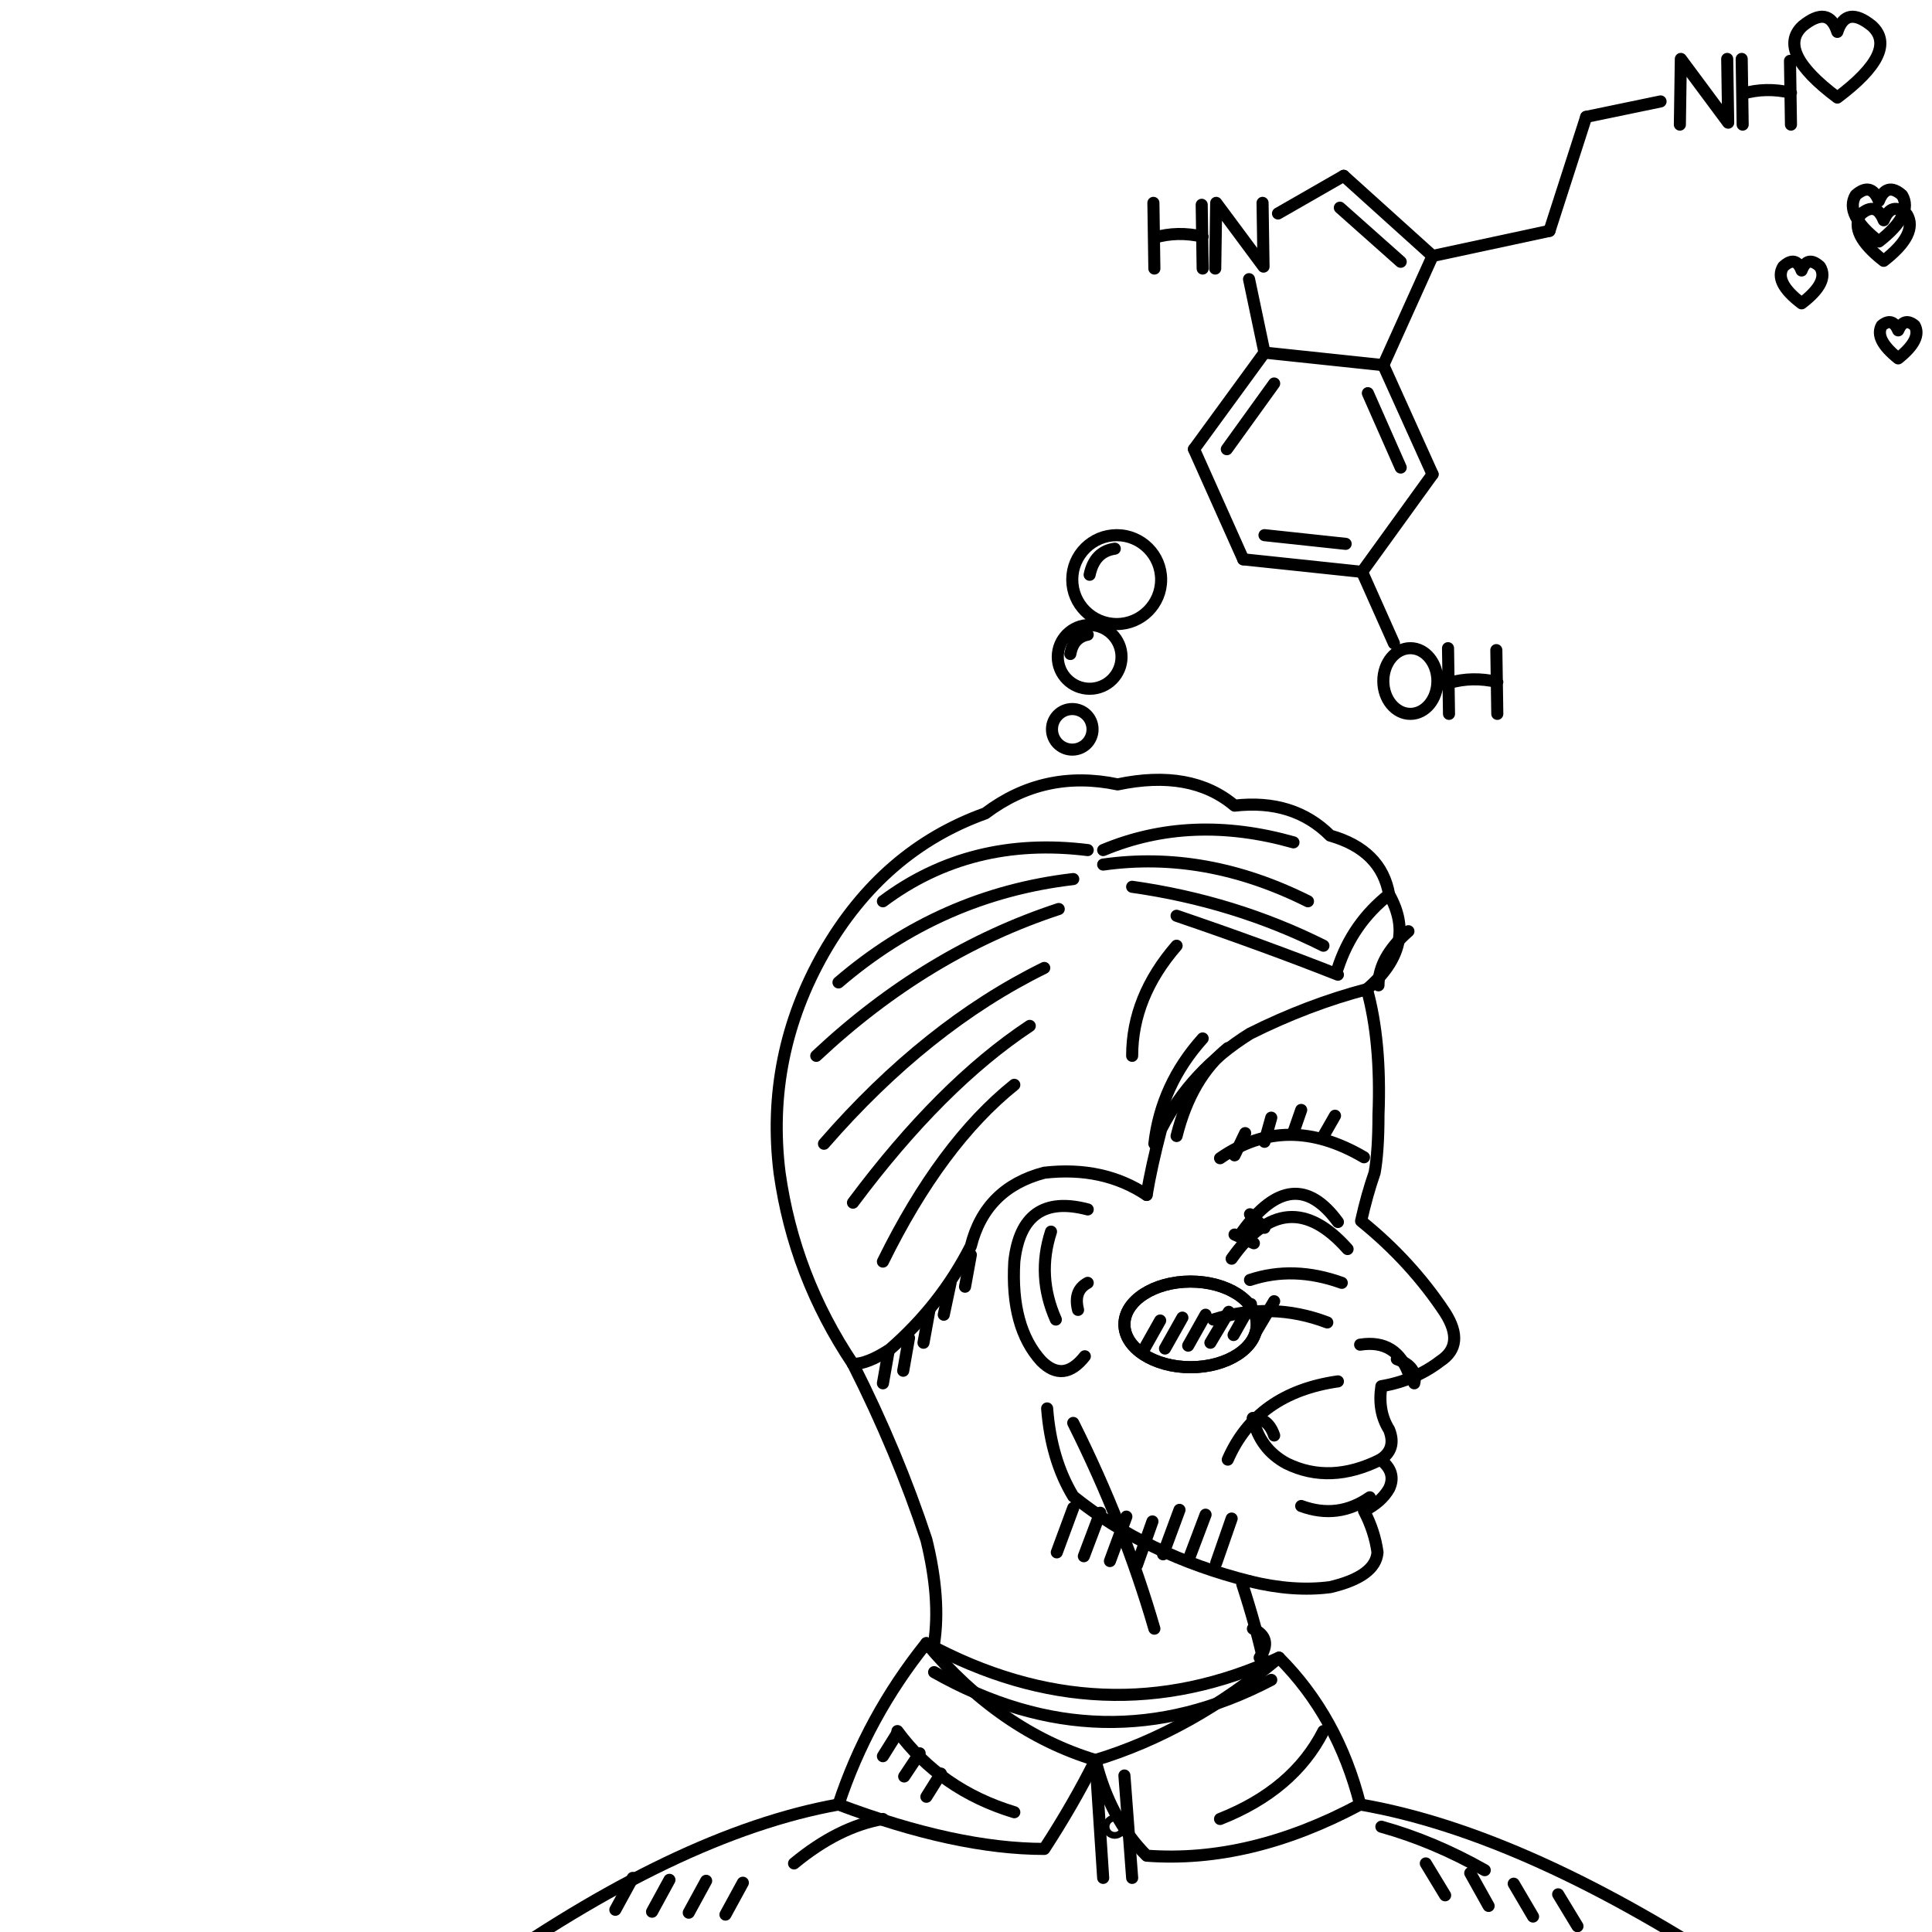
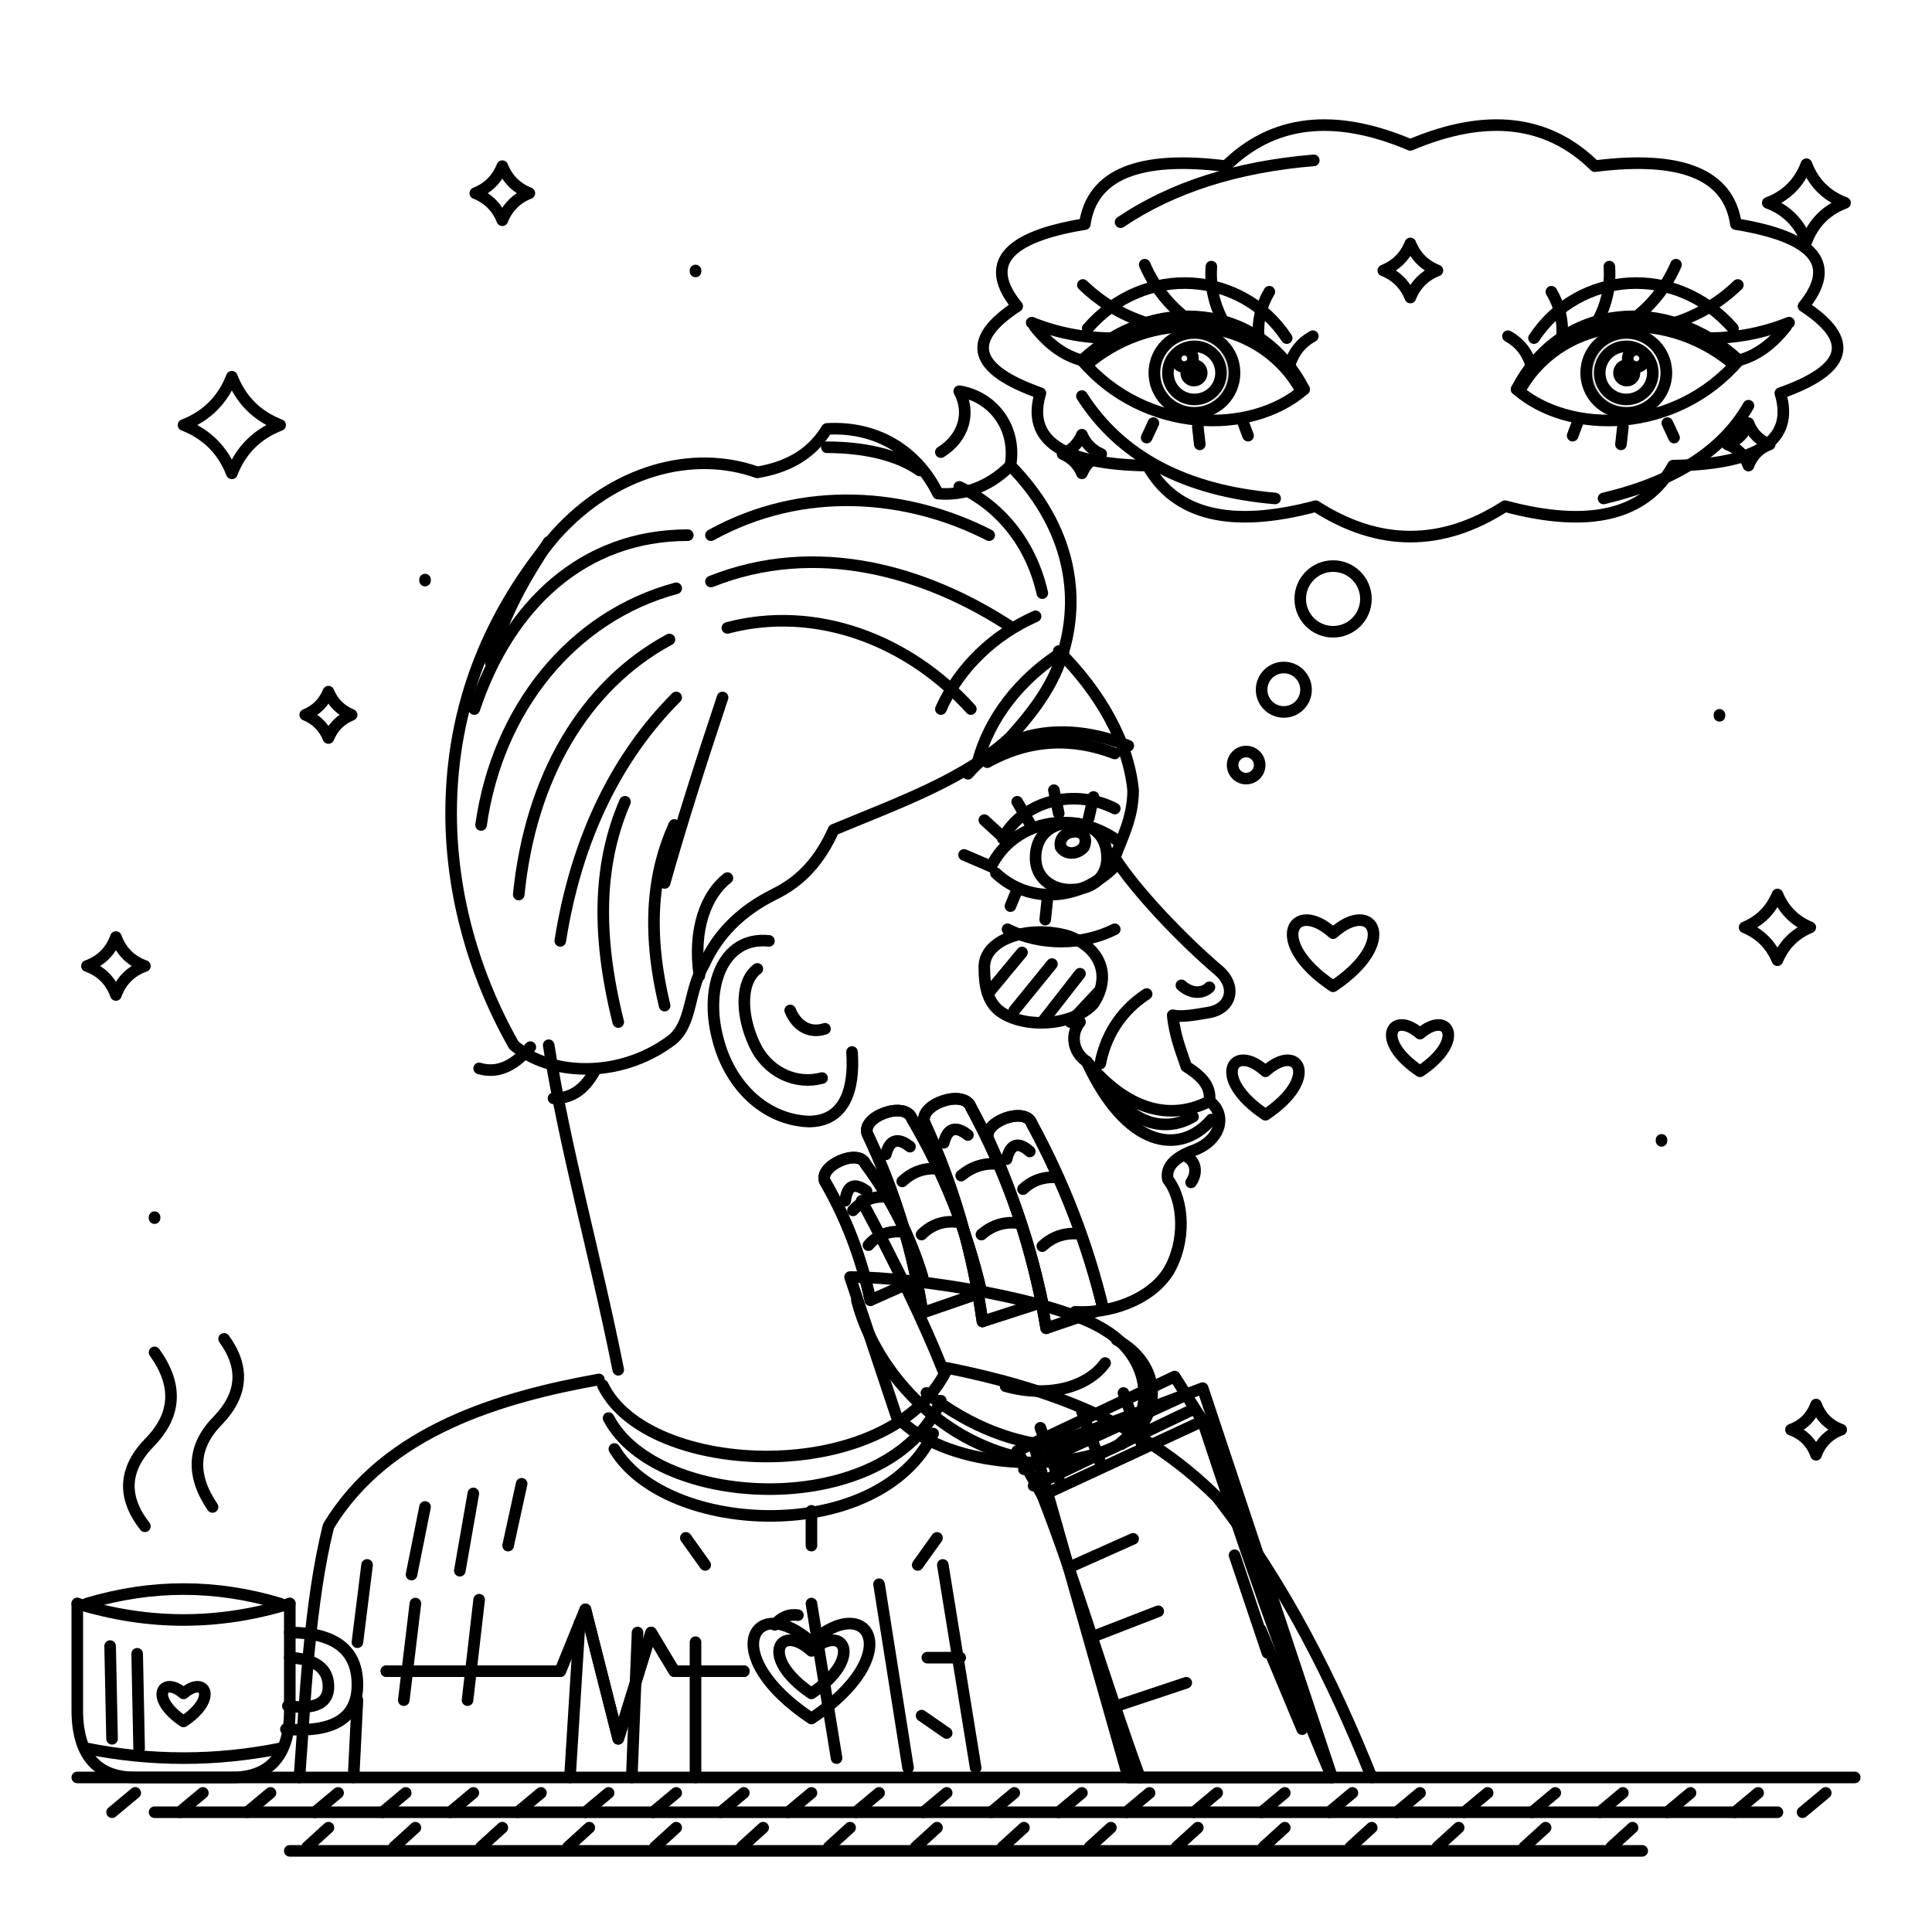
- <svg xmlns="http://www.w3.org/2000/svg" viewBox="0 0 200 200" fill="none" stroke="currentColor" stroke-width="1.25" stroke-linecap="round" stroke-linejoin="round">
+ <svg xmlns="http://www.w3.org/2000/svg" viewBox="0 0 200 200" fill="none" stroke="currentColor" stroke-width="1.2" stroke-linecap="round" stroke-linejoin="round">
+   <g class="gx-i08v-sparks">
+     <g class="lv-twinkle">
+       <path pathLength="1" class="accent" d="M24 39Q25.4 42.6 29 44Q25.4 45.4 24 49Q22.6 45.4 19 44Q22.6 42.6 24 39" />
+     </g>
+     <g class="lv-twinkle">
+       <path pathLength="1" class="fine" d="M12 97Q12.8 99.2 15 100Q12.8 100.8 12 103Q11.2 100.8 9 100Q11.2 99.2 12 97" />
+     </g>
+     <g class="lv-twinkle">
+       <path pathLength="1" class="fine accent" d="M184 92.6Q185 95 187.4 96Q185 97 184 99.4Q183 97 180.6 96Q183 95 184 92.6" />
+     </g>
+     <g class="lv-twinkle">
+       <path pathLength="1" class="fine soft" d="M188 145.4Q188.7 147.3 190.6 148Q188.7 148.7 188 150.6Q187.3 148.7 185.4 148Q187.3 147.3 188 145.4" />
+     </g>
+     <g class="lv-twinkle">
+       <path pathLength="1" class="fine soft" d="M52 17.2Q52.8 19.2 54.8 20Q52.8 20.8 52 22.8Q51.2 20.8 49.2 20Q51.2 19.2 52 17.2" />
+     </g>
+     <g class="lv-twinkle">
+       <path pathLength="1" class="fine soft" d="M34 71.6Q34.7 73.3 36.4 74Q34.7 74.7 34 76.4Q33.3 74.7 31.6 74Q33.3 73.3 34 71.6" />
+     </g>
+     <path pathLength="1" class="accent fine" d="M44 60L44 60.1M16 126L16 126.1M172 118L172 118.1M178 74L178 74.1M72 28L72 28.1" />
+   </g>
+   <path pathLength="1" d="M8 184L192 184" />
+   <path pathLength="1" class="fine soft" d="M16 187.6L184 187.6" />
+   <path pathLength="1" class="fine soft" d="M30 191.6L170 191.6" />
+   <path pathLength="1" class="fine soft" d="M14 185.6L11.6 187.6M21 185.6L18.6 187.6M28 185.6L25.6 187.6M35 185.6L32.6 187.6M42 185.6L39.6 187.6M49 185.6L46.6 187.6M56 185.6L53.6 187.6M63 185.6L60.6 187.6M70 185.6L67.6 187.6M77 185.6L74.6 187.6M84 185.6L81.6 187.6M91 185.6L88.6 187.6M98 185.6L95.6 187.6M105 185.6L102.6 187.6M112 185.6L109.6 187.6M119 185.6L116.6 187.6M126 185.6L123.6 187.6M133 185.6L130.6 187.6M140 185.6L137.6 187.6M147 185.6L144.6 187.6M154 185.6L151.6 187.6M161 185.6L158.6 187.6M168 185.6L165.6 187.6M175 185.6L172.6 187.6M182 185.6L179.6 187.6M189 185.6L186.6 187.6" />
+   <path pathLength="1" class="fine soft" d="M34 189.2L31.8 191.2M43 189.2L40.8 191.2M52 189.2L49.8 191.2M61 189.2L58.8 191.2M70 189.2L67.8 191.2M79 189.2L76.8 191.2M88 189.2L85.8 191.2M97 189.2L94.8 191.2M106 189.2L103.8 191.2M115 189.2L112.8 191.2M124 189.2L121.8 191.2M133 189.2L130.8 191.2M142 189.2L139.8 191.2M151 189.2L148.8 191.2M160 189.2L157.8 191.2M169 189.2L166.8 191.2" />
  <g>
-     <path pathLength="1" d="M86.8 186.8Q70.1 189.8 48.8 205" />
-     <path pathLength="1" d="M140.8 186.8Q158.2 189.8 181 205" />
-     <path pathLength="1" class="fine soft" d="M82.2 192.9Q86.8 189.1 91.4 188.3M153.7 193.6Q148.4 190.6 143 189.1" />
-     <path pathLength="1" class="fine soft" d="M65.5 194.4L63.7 197.7M69.3 194.6L67.5 197.9M73.1 194.7L71.3 198M76.9 194.9L75.1 198.2M147.6 192.9L149.6 196.2M152.2 193.9L154.1 197.3M156.7 195L158.7 198.4M161.3 196.1L163.3 199.4" />
-     <path pathLength="1" d="M113.4 182.2L114.2 194.4" />
-     <path pathLength="1" class="fine soft" d="M116.4 183.8L117.2 194.4" />
-     <circle cx="115.4" cy="189.1" r=".9" fill="none" stroke-width=".7" />
-     <path pathLength="1" d="M128.6 164Q130.1 168.6 130.9 172.4" />
-     <path pathLength="1" d="M88.3 141.2Q92.9 150.3 95.9 159.4Q97.4 165.5 96.7 170.1" />
-     <path pathLength="1" class="fine" d="M129.7 168.6Q131.8 169.6 130.4 171.6" />
-     <path pathLength="1" class="fine soft" d="M111.1 147.3Q116.4 157.9 119.5 168.6" />
-     <path pathLength="1" class="fine soft" d="M111.1 156.1L109.4 160.7M113.9 156.6L112.2 161.1M116.6 157L114.9 161.6M119.3 157.5L117.7 162M122.1 156.3L120.4 160.9M124.8 156.8L123.1 161.3M127.5 157.2L125.9 161.8" />
-     <path pathLength="1" d="M95.9 170.1Q114.2 180 132.4 171.6" />
-     <path pathLength="1" d="M95.9 170.1Q89.8 177.7 86.8 186.8Q99 191.4 108.1 191.4Q111.1 186.8 113.4 182.2Q103.5 179.2 95.9 170.1" />
-     <path pathLength="1" d="M132.4 171.6Q138.5 177.7 140.8 186.8Q129.4 192.9 118.7 192.1Q114.9 188.3 113.4 182.2Q123.3 179.2 132.4 171.6" />
-     <path pathLength="1" class="fine" d="M96.7 173.1Q114.2 183 131.6 173.9" />
-     <path pathLength="1" class="fine soft" d="M92.9 179.2Q97.4 185.3 105 187.6M137 179.2Q133.9 185.3 126.3 188.3" />
-     <path pathLength="1" class="fine soft" d="M91.4 181.8L92.9 179.4M93.6 183.9L95.2 181.5M95.9 186L97.4 183.6" />
-     <path pathLength="1" d="M141.5 102.4Q146.8 97.9 143.8 92.6Q143 88 137.7 86.5Q133.9 82.7 127.8 83.4Q123.3 79.6 115.7 81.2Q108.1 79.6 102 84.2Q91.4 88 85.3 98.6Q79.2 109.3 80.7 121.4Q82.2 132.1 88.3 141.2" />
-     <path pathLength="1" d="M141.5 102.4Q135.4 104 129.4 107Q123.3 110.8 120.2 116.9Q119.2 120.7 118.7 123.7" />
-     <path pathLength="1" class="fine" d="M118.7 123.7Q114.2 120.7 108.1 121.4Q102 123 100.5 129Q97.4 135.1 92.1 139.7Q89.8 141.2 88.3 141.2" />
-     <path pathLength="1" class="fine" d="M143.8 92.6Q140 95.6 138.5 100.2M145.8 96.4Q142.7 99.1 142.7 102" />
-     <path pathLength="1" class="fine" d="M114.2 88Q123.3 84.2 133.9 87.2M114.2 89.5Q124.8 88 135.4 93.3M117.2 91.8Q127.8 93.3 137 97.9M121.8 94.8Q130.9 97.9 138.5 100.9" />
-     <path pathLength="1" class="fine" d="M112.6 88Q100.5 86.5 91.4 93.3M111.1 91Q97.4 92.6 86.8 101.7M109.6 94.1Q95.9 98.6 84.5 109.3M108.1 100.2Q95.9 106.2 85.3 118.4" />
-     <path pathLength="1" class="fine soft" d="M106.6 106.2Q97.4 112.3 88.3 124.5M105 112.3Q97.4 118.4 91.4 130.6M121.8 97.9Q117.2 103.2 117.2 109.3" />
-     <path pathLength="1" class="fine" d="M127.1 108.5Q123.3 111.6 121.8 117.6M124.5 107.5Q120.2 112.3 119.5 118.4" />
-     <path pathLength="1" class="fine soft" d="M100.5 129.9L99.9 133.2M98.4 132.8L97.7 136.1M96.2 135.7L95.6 139M94.1 138.5L93.5 141.9M92 139.8L91.4 143.2" />
-     <path pathLength="1" d="M141.5 102.4Q143 107.8 142.7 115.4Q142.7 119.2 142.3 121.4Q141.5 123.7 140.9 126.4Q146.1 130.6 149.6 135.9Q151.7 139.2 149.1 140.9Q146.5 142.9 143 143.5Q142.6 146.1 143.8 148Q144.6 150 142.9 151.1Q144.6 152.4 143.8 154.1Q143 155.5 141.2 156.4Q142.3 158.5 142.6 160.7Q142.4 163.2 137.7 164.3Q133.9 164.8 129.4 163.7" />
-     <path pathLength="1" d="M129.4 163.7Q118.7 161 111.1 154.9Q108.8 151.1 108.4 145.8" />
-     <path pathLength="1" class="fine" d="M144.6 140.7Q146.8 141.5 146.4 143.2" />
-     <path pathLength="1" class="fine soft" d="M140.8 139.2Q144.6 138.6 145.9 142.4" />
-     <path pathLength="1" d="M126.3 119.9Q133.2 115.1 141.2 119.8" />
-     <path pathLength="1" class="fine" d="M127.8 119.6L128.9 117.3M130.9 118.2L131.6 115.7M133.9 117.2L134.7 114.9M137 117.6L138.2 115.5" />
-     <path pathLength="1" d="M127.5 130.3Q133.2 122.2 139.5 129.3" />
-     <path pathLength="1" class="fine soft" d="M128.6 127.5Q133.9 120.2 138.5 126.5" />
-     <path pathLength="1" class="fine" d="M129.8 128.7L127.8 127.8M130.9 127.1L129.4 125.7" />
-     <path pathLength="1" class="fine soft" d="M129.4 132.5Q133.9 131 138.9 132.8" />
-     <g class="tp-i08n-smile">
-       <path pathLength="1" d="M142.9 151.1Q137.7 153.7 133.2 151.5Q130.4 150 129.7 146.8" />
-       <path pathLength="1" class="fine" d="M129.7 146.8Q131.3 146.8 131.9 148.6" />
-       <path pathLength="1" class="fine" d="M141.8 155Q138.5 157.3 134.7 155.9" />
-       <path pathLength="1" class="fine" d="M138.5 143Q130.1 144.2 127.1 151.1" />
+     <path pathLength="1" d="M8 166L8 177Q8 184 14 184L24 184Q30 184 30 177L30 166" />
+     <path pathLength="1" d="M8 166Q19 169.4 30 166" />
+     <path pathLength="1" class="fine" d="M9 166Q19 163 29 166" />
+     <path pathLength="1" d="M30 169Q37 169 37 174.4Q37 179.6 29.6 179M30 171.6Q34 171.8 34 174.6Q34 177.2 29.8 176.6" />
+     <path pathLength="1" class="fine soft" d="M11.4 170.4L11.6 180M14.2 171.2L14.4 181" />
+     <path pathLength="1" class="accent fine" d="M19 178.2C15.4 175.8 16.8 173.4 19 175.3C21.2 173.4 22.6 175.8 19 178.2" />
+     <path pathLength="1" class="fine soft" d="M9 181Q19 183 29 181" />
+   </g>
+   <g class="lv-i08v-steam a">
+     <path class="fine soft" d="M15 158Q11.4 153.4 15.6 149.2Q19.6 145 16 140" />
+   </g>
+   <g class="lv-i08v-steam b">
+     <path class="fine soft" d="M22 156Q18.6 151 22.6 147Q26.4 143 23.2 138.6" />
+   </g>
+   <g>
+     <path pathLength="1" d="M62 142.8C52 144.6 40 148 34 158C32 166 31.6 176 31 184" />
+     <path pathLength="1" d="M98 141.6C108 143.6 118 147 126 155C133 164 138 174 142 184" />
+     <path pathLength="1" d="M62.4 143.4C67 153 92 154 98 141.8" />
+     <path pathLength="1" class="fine" d="M63 146.8C68 156.4 92 157.4 97.4 145" />
+     <path pathLength="1" class="fine soft" d="M63.6 150C69 159 91 160 96.6 148.4" />
+     <path pathLength="1" class="fine soft" d="M44 156L42.6 163M49 154.6L47.6 162.6M54 153.6L52.6 160M38 162L37 170M43 166L41.8 176M49.6 165.6L48.4 176M37 176L36.6 184" />
+     <path pathLength="1" class="fine soft" d="M84 166L86.6 182M91 164L94 183M97.6 162L101 183" />
+     <path pathLength="1" class="fine soft" d="M60 168L59 184M66 169L65.4 184M72 170L72 184" />
+   </g>
+   <g class="gx-i08v-heart">
+     <g class="lv-i08v-heart">
+       <path pathLength="1" class="accent" d="M84 177.9C74.1 171.3 78.1 164.7 84 170C89.9 164.7 93.9 171.3 84 177.9" />
+       <path pathLength="1" class="fine accent" d="M84 175.3C78.5 171.6 80.7 167.9 84 170.9C87.3 167.9 89.5 171.6 84 175.3" />
+       <path pathLength="1" class="fine" d="M80.2 168.2Q81.2 167 82.6 167.2" />
    </g>
-     <path pathLength="1" class="fine soft" d="M125.6 136.6Q131.6 134.7 137.4 136.9" />
-     <path pathLength="1" d="M112.6 125.2Q105.8 123.4 105 130.6Q104.6 137.4 107.8 140.9Q110.1 143.2 112.3 140.4" />
-     <path pathLength="1" class="fine" d="M108.8 127.5Q107.3 132.1 109.3 136.6" />
-     <path pathLength="1" class="fine" d="M112.6 132.8Q111.1 133.6 111.6 135.6" />
-     <g class="gx-i08n-blush">
-       <g class="lv-i08n-flush">
-         <path class="fill-accent" d="M116.4 137.1A6.8 4.4 0 1 1 130.1 137.1A6.8 4.4 0 1 1 116.4 137.1" />
+   </g>
+   <path pathLength="1" class="accent fine" d="M40 173L55 173L58 173L60.6 166.6L64 180L67.4 169L69.8 173L77 173" />
+   <path class="lv-run lv-i08v-ecg" d="M40 173L55 173L58 173L60.6 166.6L64 180L67.4 169L69.8 173L77 173" />
+   <g class="lv-i08v-rays">
+     <path pathLength="1" class="fine accent soft" d="M73 162L71 159.2M84 160L84 156.4M95 162L97 159.2M96 171.6L99.4 171.6M95.4 177.6L98 179.4" />
+   </g>
+   <g class="lv-i08v-head">
+     <path pathLength="1" d="M56.8 108.2 C58.5 119 61.6 129.8 64 141.8" />
+     <path pathLength="1" d="M89.2 124.3 C92.8 131 95.7 137 97.6 141.8" />
+     <path pathLength="1" d="M79.6 97.4 C74.8 96.9 72.9 102.2 74.3 107.5 C75.5 112.3 79.1 115.9 83.7 116.1 C87.3 116.1 88.5 113 88.2 108.9" />
+     <path pathLength="1" class="fine" d="M78.4 100.3 C76.5 101.7 76.7 105.6 78.4 108.7 C79.8 111.1 82.5 112.3 85.1 111.6" />
+     <path pathLength="1" class="fine soft" d="M81.8 104.6 C82.5 106.3 83.9 107 85.4 106.5" />
+     <path pathLength="1" d="M109.6 67.4 C113.9 71.7 116.8 76.8 117.3 81.8 C117.3 84.7 116.1 86.8 115.4 88.8 C117.5 92.1 122.3 97.2 126.2 100.5 C128.1 102.2 127.4 104.4 125.2 104.8 C123.5 105.1 122.3 105.3 121.4 105.1 C121.6 107.2 122.3 108.9 122.8 110.4 C124.2 111.3 125.4 112.3 125.2 114 C126.9 115.2 126.6 117.8 123.8 119 C121.8 119.7 120.6 120.7 120.9 122.1 C122.6 124.3 122.8 128.6 120.9 131.7 C119 134.6 114.9 136 111.3 135.8" />
+     <path pathLength="1" d="M125.2 114 C121.1 116.1 116.6 114.9 112.5 109.9" />
+     <path pathLength="1" d="M125.4 115.9 C122.1 119.7 116.6 118.8 112.5 109.9" />
+     <path pathLength="1" class="fine" d="M123.5 115.6 C120.9 117.1 117.8 116.6 115.1 113.2" />
+     <path pathLength="1" class="fine" d="M112.5 109.9 C111 108.9 110.8 107 111.8 105.8" />
+     <path pathLength="1" class="fine" d="M118.7 102.9 C115.8 104.8 114.4 107.5 113.9 110.1" />
+     <path pathLength="1" class="fine soft" d="M122.8 119.7 C123.8 120.2 124 121.4 123.3 122.4" />
+     <path pathLength="1" class="fine" d="M122.3 102 C123.3 102.9 124.5 102.9 125.2 102.2" />
+     <path pathLength="1" d="M102.6 89.7 C104.8 85.2 110.8 83.5 115.8 87.1" />
+     <path pathLength="1" class="fine" d="M103.1 90.4 C106.5 93.6 111.8 93.3 115.4 89.7" />
+     <path pathLength="1" class="fine" d="M107.2 88.8 C107.2 86.4 108.9 85.2 110.8 85.2 C113 85.2 114.6 86.4 114.6 88.8 C114.6 90.9 113 92.1 110.8 92.1 C108.9 92.1 107.2 90.9 107.2 88.8" />
+     <path pathLength="1" d="M111.3 86.1 C110.3 86.1 109.6 86.8 109.8 87.7 C110.3 88.5 111.5 88.5 112.2 87.7 C112.6 86.8 112.2 86.1 111.3 86.1" />
+     <path pathLength="1" class="fine" d="M112.7 85.5 L112.8 85.6" />
+     <path pathLength="1" class="fine soft" d="M103.8 86.8 C106 82.8 111.3 81.6 115.4 83.7" />
+     <path pathLength="1" class="fine" d="M102.6 89.7 L99.8 88.5 M104.3 87.1 L101.9 84.9 M106.7 85.4 L105.3 83 M109.6 84.2 L109.1 81.8 M112.7 84.7 L113.2 82.5" />
+     <path pathLength="1" class="fine soft" d="M105.3 92.1 L104.6 93.8 M108.4 93.3 L108.2 95.2" />
+     <path pathLength="1" d="M100.2 80.1 C104.1 75.6 110.3 74.6 116.8 77.2" />
+     <path pathLength="1" class="fine soft" d="M102.2 78.9 C106.5 76.5 111 76.3 115.4 78" />
+     <path pathLength="1" class="fine soft" d="M104.3 96.2 C107.7 97.9 112 97.9 115.4 96.2" />
+     <path pathLength="1" d="M110.1 67.4 C112 60.9 110.3 54 104.6 48.2 C102.2 50.6 99.5 51.3 97.1 51.1 C95 46.8 90.9 44.1 85.6 44.4 C83.9 47.2 81.3 48.4 78.4 48.9 C71.7 46.5 63.5 48.7 57.5 55.4 C50.8 63.3 46.7 72.9 46.7 84.2 C46.7 92.6 49.1 101 53.2 108.2 C56.8 111.3 64 111.8 69.5 107.7 C71.7 106 71.2 102.7 72.9 99.8 C74.3 96.7 76.7 94.3 80.1 92.6 C83 91.2 84.9 89 86.3 85.9 C93.3 83 100 80.6 104.6 76.3 C107.2 73.4 109.1 70.8 110.1 67.4" />
+     <path pathLength="1" class="fine" d="M73.6 55.4 C83.2 50.1 94 51.1 102.4 55.4 M73.6 60.2 C84.4 55.9 95.7 59 104.8 65 M75.3 65 C84.4 62.6 94 66.2 100.5 73.4" />
+     <path pathLength="1" class="fine" d="M71.2 55.4 C60.4 55.4 52.7 62.6 49.1 73.4 M70 60.9 C59.2 63.8 51.5 73.4 49.8 85.4 M69.3 66.2 C60.4 71 54.9 80.6 53.7 92.6 M70 72.2 C64 78.2 59.7 86.6 58 97.4" />
+     <path pathLength="1" class="fine soft" d="M74.8 72.2 C72.4 79.4 70.5 85.4 68.8 91.4" />
+     <path pathLength="1" class="fine soft" d="M56.8 56.1 C54.4 59.7 52 63.8 50.8 68.6 M85.6 46.3 C89.2 46.3 92.8 47 95.2 48.7" />
+     <path pathLength="1" class="fine" d="M107.9 61.4 C106.7 56.1 103.4 52.3 99.3 50.4" />
+     <path pathLength="1" d="M104.6 48.2 C105.3 44.1 102.6 41 99.3 40.5 C100.5 42.7 99.8 45.3 97.4 46.8" />
+     <path pathLength="1" class="fine" d="M110.1 67.4 C105.5 70.3 102.4 74.4 101.2 78.9" />
+     <path pathLength="1" class="fine soft" d="M107.2 63.8 C102.9 65.7 99.3 69.1 97.4 73.4" />
+     <path pathLength="1" class="fine" d="M54.9 108.4 C53 110.6 51.3 111.1 49.6 110.6 M61.6 110.8 C60.4 113 59 113.7 57.3 113.7" />
+     <path pathLength="1" class="fine soft" d="M64 105.8 C61.6 96.2 62.1 89 64.7 83 M68.8 104.1 C66.9 96.2 67.6 90.2 69.8 85.4 M72.4 101 C71.7 96.2 73.1 92.6 75.3 90.9" />
+   </g>
+   <g class="tp-i08v-blush">
+     <path class="fill-accent i08v-blush" d="M101.9 100.3 C101.7 97.2 106.5 95.7 110.6 96.9 C113.9 98.1 115.1 101 113.2 103.9 C111 106.3 105.8 106.5 103.4 104.6 C102.2 103.6 101.9 102 101.9 100.3" />
+     <path class="accent fine" d="M102.4 102.7 L105.8 98.6 M105 104.6 L108.9 99.8 M107.9 105.8 L111.8 100.8 M110.8 105.8 L113.7 102.7" />
+   </g>
+   <g>
+     <path class="i08v-fill" d="M107.2 150.2 L124.5 143.7 L137.9 184 L116.8 184 Z" />
+     <path pathLength="1" d="M107.9 154.8 C111.3 163.4 114.4 174.2 118 184" />
+     <path pathLength="1" d="M124.5 147.1 C128.3 158.6 133.1 173 137.9 184" />
+     <path pathLength="1" class="fine soft" d="M110.8 162.2 L117.3 159.3 M113.2 169.4 L119.9 166.8 M115.6 176.6 L122.8 174.2 M127.8 161 L131.2 171.1 M130.5 168.7 L134.8 179" />
+     <path pathLength="1" d="M105.3 150.2 L121.6 142.5 L124.5 147.1 L107.9 154.8 Z" />
+     <path pathLength="1" class="fine" d="M106 152.1 L122.8 144.4 M107 153.8 L123.5 145.9" />
+     <path pathLength="1" class="fine soft" d="M107.7 147.8 L109.6 153.1 M112 146.1 L113.9 151.4 M116.3 144.2 L118.2 149.5" />
+     <path class="i08v-fill" d="M88 132.2 C95.2 132.2 109.6 134.6 114.4 137.7 C119.2 140.6 119.9 146.6 115.6 149.7 C109.6 152.6 97.6 151.9 92.8 146.6 Z" />
+     <path pathLength="1" d="M88.7 134.6 C90.4 141.3 96.4 148.5 104.8 150.7 M115.6 138.7 C120.4 141.3 120.4 146.8 116.1 149.5" />
+     <path pathLength="1" class="fine soft" d="M95.9 144.2 C100.5 147.8 105.3 149.5 109.6 149.7" />
+     <path pathLength="1" class="fine soft" d="M114.4 141.1 C112.5 143.7 108.4 144.7 104.1 143.5" />
+     <path class="i08v-fill" d="M95.5 132.2 Q93.6 125.9 89.6 120.5 C88.9 118.8 84.7 120.7 85.4 122.3 Q88.7 128 90.1 134.6Z" />
+     <path pathLength="1" d="M95.5 132.2 Q93.6 125.9 89.6 120.5 C88.9 118.8 84.7 120.7 85.4 122.3 Q88.7 128 90.1 134.6" />
+     <path pathLength="1" class="fine soft" d="M89.9 128.9 Q91.2 127.4 93.2 127.5" />
+     <path pathLength="1" class="fine soft" d="M88.3 125.3 Q89.7 123.8 91.6 123.9" />
+     <path pathLength="1" class="fine" d="M89.7 123.3 Q87.8 121.9 87.5 124.3" />
+     <path class="i08v-fill" d="M101.6 133.8 Q99.4 124.3 94.4 115.8 C93.7 113.9 89.1 115.6 89.8 117.4 Q94 126.2 95.5 135.9Z" />
+     <path pathLength="1" d="M101.6 133.8 Q99.4 124.3 94.4 115.8 C93.7 113.9 89.1 115.6 89.8 117.4 Q94 126.2 95.5 135.9" />
+     <path pathLength="1" class="fine soft" d="M95.4 127.8 Q96.9 126.3 99 126.5" />
+     <path pathLength="1" class="fine soft" d="M93.4 122.3 Q95 120.8 97.1 121" />
+     <path pathLength="1" class="fine" d="M94.2 118.7 Q92.3 117.2 91.7 119.5" />
+     <path class="i08v-fill" d="M107.9 134.8 Q105.7 124.2 100.5 114.6 C99.8 112.7 95.1 114.3 95.7 116.2 Q100.2 126 101.7 136.8Z" />
+     <path pathLength="1" d="M107.9 134.8 Q105.7 124.2 100.5 114.6 C99.8 112.7 95.1 114.3 95.7 116.2 Q100.2 126 101.7 136.8" />
+     <path pathLength="1" class="fine soft" d="M101.6 127.8 Q103.2 126.4 105.3 126.6" />
+     <path pathLength="1" class="fine soft" d="M99.5 121.7 Q101.2 120.3 103.3 120.5" />
+     <path pathLength="1" class="fine" d="M100.2 117.5 Q98.3 116 97.7 118.3" />
+     <path class="i08v-fill" d="M114.2 135.5 Q111.8 125.5 106.8 116.3 C106.2 114.5 101.7 116.1 102.3 117.9 Q106.6 127.3 108.3 137.5Z" />
+     <path pathLength="1" d="M114.2 135.5 Q111.8 125.5 106.8 116.3 C106.2 114.5 101.7 116.1 102.3 117.9 Q106.6 127.3 108.3 137.5" />
+     <path pathLength="1" class="fine soft" d="M107.9 129 Q109.4 127.6 111.5 127.7" />
+     <path pathLength="1" class="fine soft" d="M105.9 123.1 Q107.4 121.7 109.5 121.9" />
+     <path pathLength="1" class="fine" d="M106.6 119.2 Q104.8 117.6 104.2 120" />
+   </g>
+   <g class="gx-i08v-bubble">
+     <g class="lv-i08v-bubble">
+       <g>
+         <path pathLength="1" d="M146.0 15.0Q157.8 10 165.1 17.2Q178.6 15.5 179.7 23.2Q192 25.2 186.7 31.7Q194.8 37 184.3 40.7Q186.5 48 173.2 48.2Q168.9 55.9 155.8 52.4Q146.0 58.7 136.2 52.4Q123.1 55.9 118.8 48.2Q105.5 48 107.7 40.7Q97.2 37 105.3 31.7Q100 25.2 112.3 23.2Q113.4 15.5 126.9 17.2Q134.2 10 146.0 15.0Z" />
+         <path pathLength="1" class="fine soft" d="M112 41Q118 50.4 132 51.6" />
+         <path pathLength="1" class="fine soft" d="M166 51.6Q177 49 181 42" />
+         <path pathLength="1" class="fine soft" d="M116 23Q124 17.6 136 16.6" />
      </g>
-       <g class="lv-i08n-blush">
-         <path pathLength="1" class="accent fine" d="M116.4 137.1A6.8 4.4 0 1 1 130.1 137.1A6.8 4.4 0 1 1 116.4 137.1" />
-         <path pathLength="1" class="accent fine" d="M118.3 139.9L120.1 136.7M120.6 139.6L122.4 136.4M123 139.3L124.8 136.1M125.3 139L127.2 135.8M127.7 138.2L129.5 135M130 137.9L131.9 134.7" />
+       <g class="lv-i08v-tail">
+         <path pathLength="1" d="M134.6 62a3.4 3.4 0 1 0 6.8 0a3.4 3.4 0 1 0 -6.8 0" />
+         <path pathLength="1" d="M130.6 71.4a2.3 2.3 0 1 0 4.6 0a2.3 2.3 0 1 0 -4.6 0" />
+         <path pathLength="1" d="M127.6 79.2a1.4 1.4 0 1 0 2.8 0a1.4 1.4 0 1 0 -2.8 0" />
+       </g>
+       <g class="lv-i08v-blink">
+         <path pathLength="1" d="M135 40.3C130.4 31.3 119.4 30.4 112 37.3" />
+         <path pathLength="1" class="fine" d="M134.5 40.1C130.1 32.7 119.8 31.8 112.8 37.5" />
+         <path pathLength="1" class="fine" d="M135 40.3C129.5 45.1 118.5 44.9 112 37.3" />
+         <path pathLength="1" d="M112 37.3Q109.3 36.6 107.1 33.8" />
+         <circle class="fill-accent" cx="123.6" cy="38.6" r="4.1" opacity=".3" />
+         <path pathLength="1" class="accent" d="M119.5 38.6a4.1 4.1 0 1 0 8.3 0a4.1 4.1 0 1 0 -8.3 0" />
+         <path pathLength="1" class="fine accent" d="M120.9 38.6a2.7 2.7 0 1 0 5.5 0a2.7 2.7 0 1 0 -5.5 0" />
+         <circle cx="123.6" cy="38.6" r="1.4" fill="currentColor" stroke="none" />
+         <path pathLength="1" class="fine" d="M121.7 37.1a0.9 0.9 0 1 0 1.8 0a0.9 0.9 0 1 0 -1.8 0" />
+         <path pathLength="1" class="fine" d="M133.5 37.8Q134.1 35.8 135.9 34.8M130.3 34.9Q130.1 32.4 131.4 30.2M126.6 33.2Q125.2 30.6 125.4 27.6M122.5 32.7Q119.9 30.6 118.5 27.4M118.6 33.4Q114.9 32.2 112.1 29.5M115.1 35Q110.8 35 106.8 33.4" />
+         <path pathLength="1" class="fine soft" d="M128.6 43.5L129.2 45.1M124.0 44.2L124.2 46M119.4 43.8L118.7 45.3" />
+         <path pathLength="1" class="fine soft" d="M133.2 35C128.6 28 118.5 27.2 112.6 34" />
+         <path pathLength="1" d="M157 40.3C161.6 31.3 172.6 30.4 180 37.3" />
+         <path pathLength="1" class="fine" d="M157.5 40.1C161.9 32.7 172.2 31.8 179.2 37.5" />
+         <path pathLength="1" class="fine" d="M157 40.3C162.5 45.1 173.5 44.9 180 37.3" />
+         <path pathLength="1" d="M180 37.3Q182.7 36.6 184.9 33.8" />
+         <circle class="fill-accent" cx="168.4" cy="38.6" r="4.1" opacity=".3" />
+         <path pathLength="1" class="accent" d="M164.2 38.6a4.1 4.1 0 1 0 8.3 0a4.1 4.1 0 1 0 -8.3 0" />
+         <path pathLength="1" class="fine accent" d="M165.6 38.6a2.7 2.7 0 1 0 5.5 0a2.7 2.7 0 1 0 -5.5 0" />
+         <circle cx="168.4" cy="38.6" r="1.4" fill="currentColor" stroke="none" />
+         <path pathLength="1" class="fine" d="M168.5 37.1a0.9 0.9 0 1 0 1.8 0a0.9 0.9 0 1 0 -1.8 0" />
+         <path pathLength="1" class="fine" d="M158.5 37.8Q157.9 35.8 156.1 34.8M161.7 34.9Q161.9 32.4 160.6 30.2M165.4 33.2Q166.8 30.6 166.6 27.6M169.5 32.7Q172.1 30.6 173.5 27.4M173.4 33.4Q177.1 32.2 179.9 29.5M176.9 35Q181.2 35 185.2 33.4" />
+         <path pathLength="1" class="fine soft" d="M163.4 43.5L162.8 45.1M168.0 44.2L167.8 46M172.6 43.8L173.3 45.3" />
+         <path pathLength="1" class="fine soft" d="M158.8 35C163.4 28 173.5 27.2 179.4 34" />
+       </g>
+       <g class="lv-twinkle">
+         <path pathLength="1" class="accent fine" d="M146 25.2Q146.8 27.2 148.8 28Q146.8 28.8 146 30.8Q145.2 28.8 143.2 28Q145.2 27.2 146 25.2" />
+         <path pathLength="1" class="fine" d="M112 45Q112.6 46.4 114 47Q112.6 47.6 112 49Q111.4 47.6 110 47Q111.4 46.4 112 45" />
+         <path pathLength="1" class="fine accent" d="M181 43.8Q181.6 45.4 183.2 46Q181.6 46.6 181 48.2Q180.4 46.6 178.8 46Q180.4 45.4 181 43.8" />
      </g>
    </g>
  </g>
-   <g class="lv-i08n-vib">
-     <g class="gx-i08n-b k9">
-       <path pathLength="1" d="M148.3 49.1L141 59.2" />
-     </g>
-     <g class="gx-i08n-b k10">
-       <path pathLength="1" d="M141 59.2L144.3 66.6" />
-     </g>
-     <g class="gx-i08n-b k10">
-       <path pathLength="1" class="fine" d="M143.2 70.5A2.8 3.4 0 1 1 148.8 70.5A2.8 3.4 0 1 1 143.2 70.5M149.9 67.1L150 73.9M154.9 67.3L155 73.9M150 70.7Q152.4 70 155 70.6" />
-     </g>
-     <g class="gx-i08n-b k11">
-       <path pathLength="1" d="M141 59.2L128.7 57.9" />
-       <path pathLength="1" class="fine" d="M139.3 56.3L130.9 55.4" />
-     </g>
-     <g class="gx-i08n-b k12">
-       <path pathLength="1" d="M128.7 57.9L123.6 46.5" />
-     </g>
-     <g class="gx-i08n-b k13">
-       <path pathLength="1" d="M123.6 46.5L130.9 36.5" />
-       <path pathLength="1" class="fine" d="M127 46.5L131.9 39.7" />
-     </g>
-     <g class="gx-i08n-b k14">
-       <path pathLength="1" d="M130.9 36.5L143.2 37.8" />
-     </g>
-     <g class="gx-i08n-b k15">
-       <path pathLength="1" d="M143.2 37.8L148.3 49.1" />
-       <path pathLength="1" class="fine" d="M141.6 40.7L145 48.4" />
-     </g>
-     <g class="gx-i08n-b k16">
-       <path pathLength="1" d="M130.9 36.5L129.3 28.9" />
-     </g>
-     <g class="gx-i08n-b k16">
-       <path pathLength="1" class="fine" d="M125.8 27.8L125.9 21L130.8 27.6L130.7 21M119.4 21L119.5 27.8M124.4 21.2L124.5 27.8M119.5 24.6Q121.9 23.9 124.5 24.5" />
-     </g>
-     <g class="gx-i08n-b k17">
-       <path pathLength="1" d="M132.3 22.1L139.1 18.2" />
-     </g>
-     <g class="gx-i08n-b k18">
-       <path pathLength="1" d="M139.1 18.2L148.3 26.5" />
-       <path pathLength="1" class="fine" d="M138.7 21.5L145 27.1" />
-     </g>
-     <g class="gx-i08n-b k19">
-       <path pathLength="1" d="M148.3 26.5L143.2 37.8" />
-     </g>
-     <g class="gx-i08n-b k20">
-       <path pathLength="1" d="M148.3 26.5L160.4 23.9" />
-     </g>
-     <g class="gx-i08n-b k21">
-       <path pathLength="1" d="M160.4 23.9L164.2 12.1" />
-     </g>
-     <g class="gx-i08n-b k22">
-       <path pathLength="1" d="M164.2 12.1L171.9 10.5" />
-     </g>
-     <g class="gx-i08n-b k22">
-       <path pathLength="1" class="fine" d="M173.9 12.9L174 6.1L178.9 12.7L178.8 6.1M180.3 6.1L180.4 12.9M185.3 6.3L185.4 12.9M180.4 9.7Q182.8 9 185.4 9.6" />
-     </g>
-     <g class="gx-i08n-heart">
-       <g class="lv-beat">
-         <path class="fill-accent" d="M190.2 10.1Q183.8 5.3 186.6 2.7Q189.3 0.5 190.2 3.3Q191.1 0.5 193.8 2.7Q196.6 5.3 190.2 10.1Z" />
-       </g>
-     </g>
+   <g class="lv-i08v-spark">
+     <path class="accent" d="M187 17Q188.1 19.9 191 21Q188.1 22.1 187 25Q185.9 22.1 183 21Q185.9 19.9 187 17" />
  </g>
-   <g class="gx-i08n-bub q0">
-     <g class="lv-float lv-sm lv-i08n-w0">
-       <path pathLength="1" d="M108.9 75.5A2.1 2.1 0 1 1 113.1 75.5A2.1 2.1 0 1 1 108.9 75.5" />
-     </g>
-   </g>
-   <g class="gx-i08n-bub q1">
-     <g class="lv-float lv-sm lv-i08n-w1">
-       <path pathLength="1" d="M109.5 68A3.3 3.3 0 1 1 116.1 68A3.3 3.3 0 1 1 109.5 68" />
-       <path pathLength="1" class="fine soft" d="M110.8 67.7Q111.1 66 112.6 65.7" />
-     </g>
-   </g>
-   <g class="gx-i08n-bub q2">
-     <g class="lv-float lv-sm lv-i08n-w2">
-       <path pathLength="1" d="M111 60A4.6 4.6 0 1 1 120.2 60A4.6 4.6 0 1 1 111 60" />
-       <path pathLength="1" class="fine soft" d="M112.8 59.5Q113.3 57.1 115.4 56.8" />
-     </g>
-   </g>
-   <g class="lv-i08n-mini">
-     <path class="fill-accent" d="M195.0 27.0Q191.4 24.2 192.6 22.2Q194.2 20.8 195.0 22.8Q195.8 20.8 197.4 22.2Q198.6 24.2 195.0 27.0Z" />
-   </g>
-   <g class="tp-i08n-h1">
-     <path class="fill-accent" d="M194.5 25.0Q190.9 22.2 192.1 20.2Q193.7 18.8 194.5 20.8Q195.3 18.8 196.9 20.2Q198.1 22.2 194.5 25.0Z" />
-   </g>
-   <g class="tp-i08n-h2">
-     <path class="fill-accent" d="M186.5 31.4Q183.6 29.2 184.6 27.6Q185.9 26.4 186.5 28.0Q187.1 26.4 188.4 27.6Q189.4 29.2 186.5 31.4Z" />
-   </g>
-   <g class="tp-i08n-h3">
-     <path class="fill-accent" d="M196.5 37.1Q194.0 35.1 194.8 33.7Q195.9 32.8 196.5 34.2Q197.1 32.8 198.2 33.7Q199.0 35.1 196.5 37.1Z" />
-   </g>
+   <path class="fill-accent tp-i08v-h h1" d="M138 102.1C131.1 97.5 133.9 92.9 138 96.6C142.1 92.9 144.9 97.5 138 102.1Z" />
+   <path class="fill-accent tp-i08v-h h2" d="M131 115.4C125.3 111.6 127.6 107.8 131 110.9C134.4 107.8 136.7 111.6 131 115.4Z" />
+   <path class="fill-accent tp-i08v-h h3" d="M147 110.9C142.2 107.7 144.1 104.5 147 107C149.9 104.5 151.8 107.7 147 110.9Z" />
</svg>
